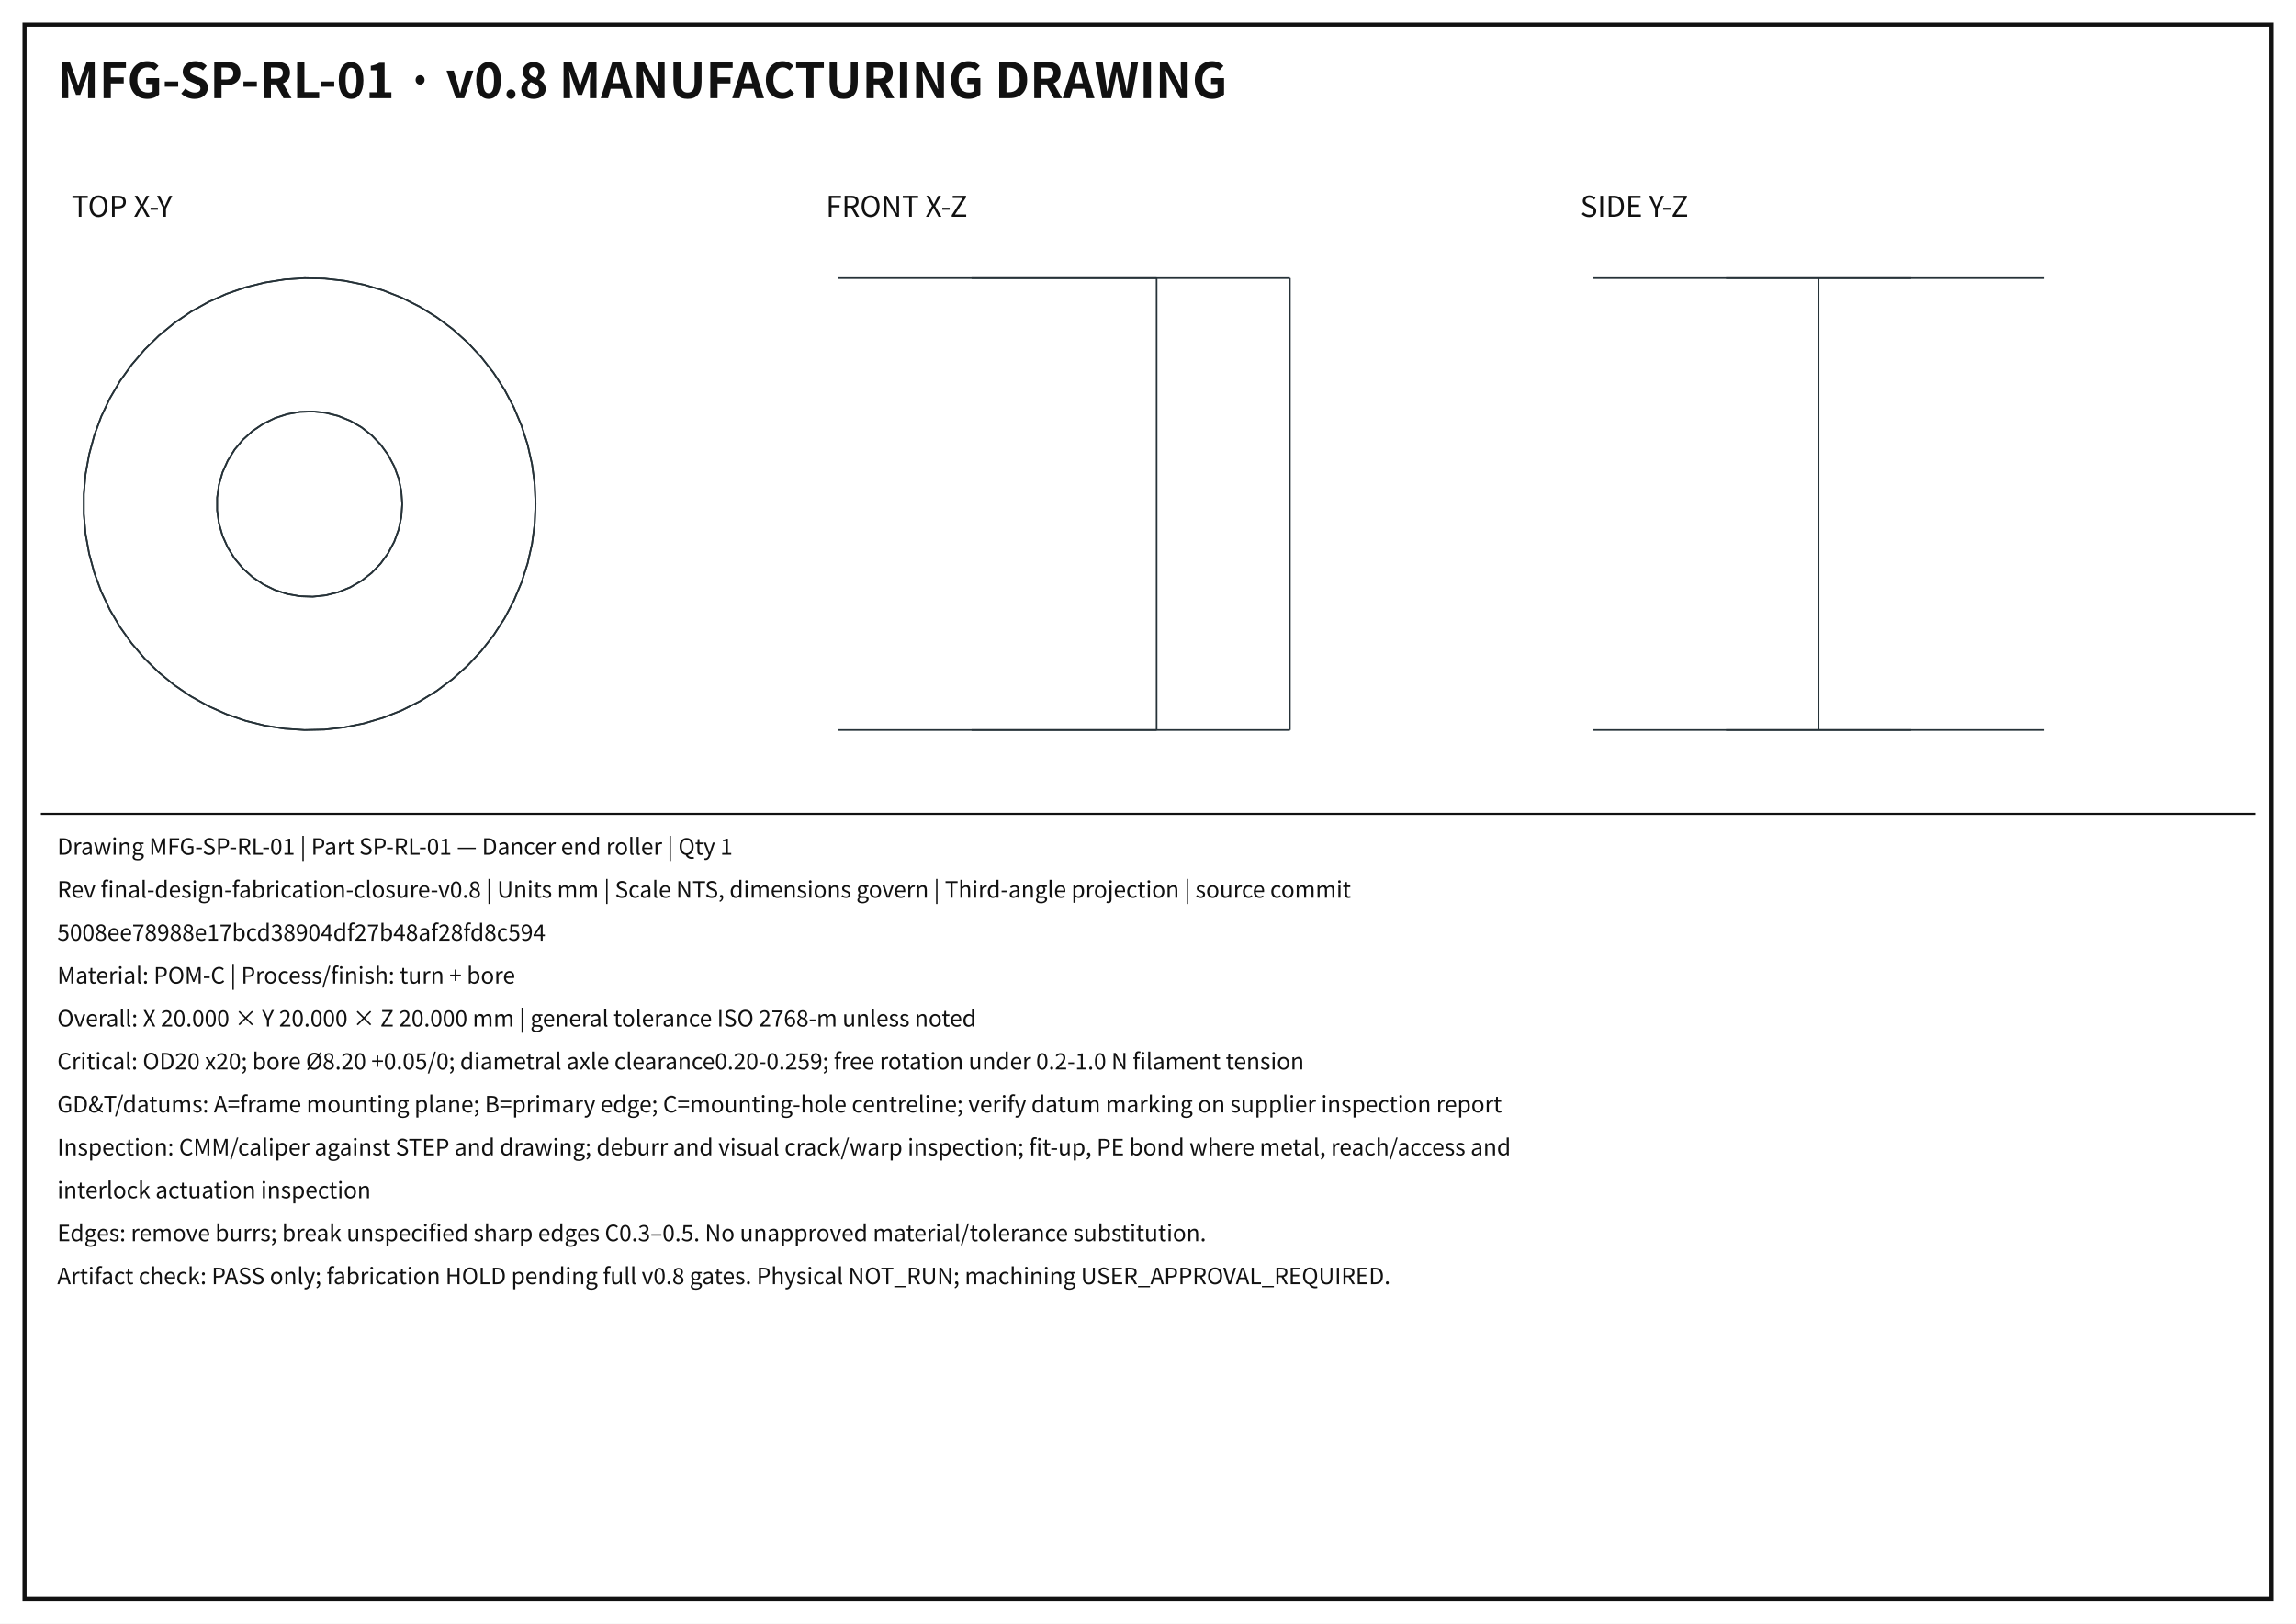
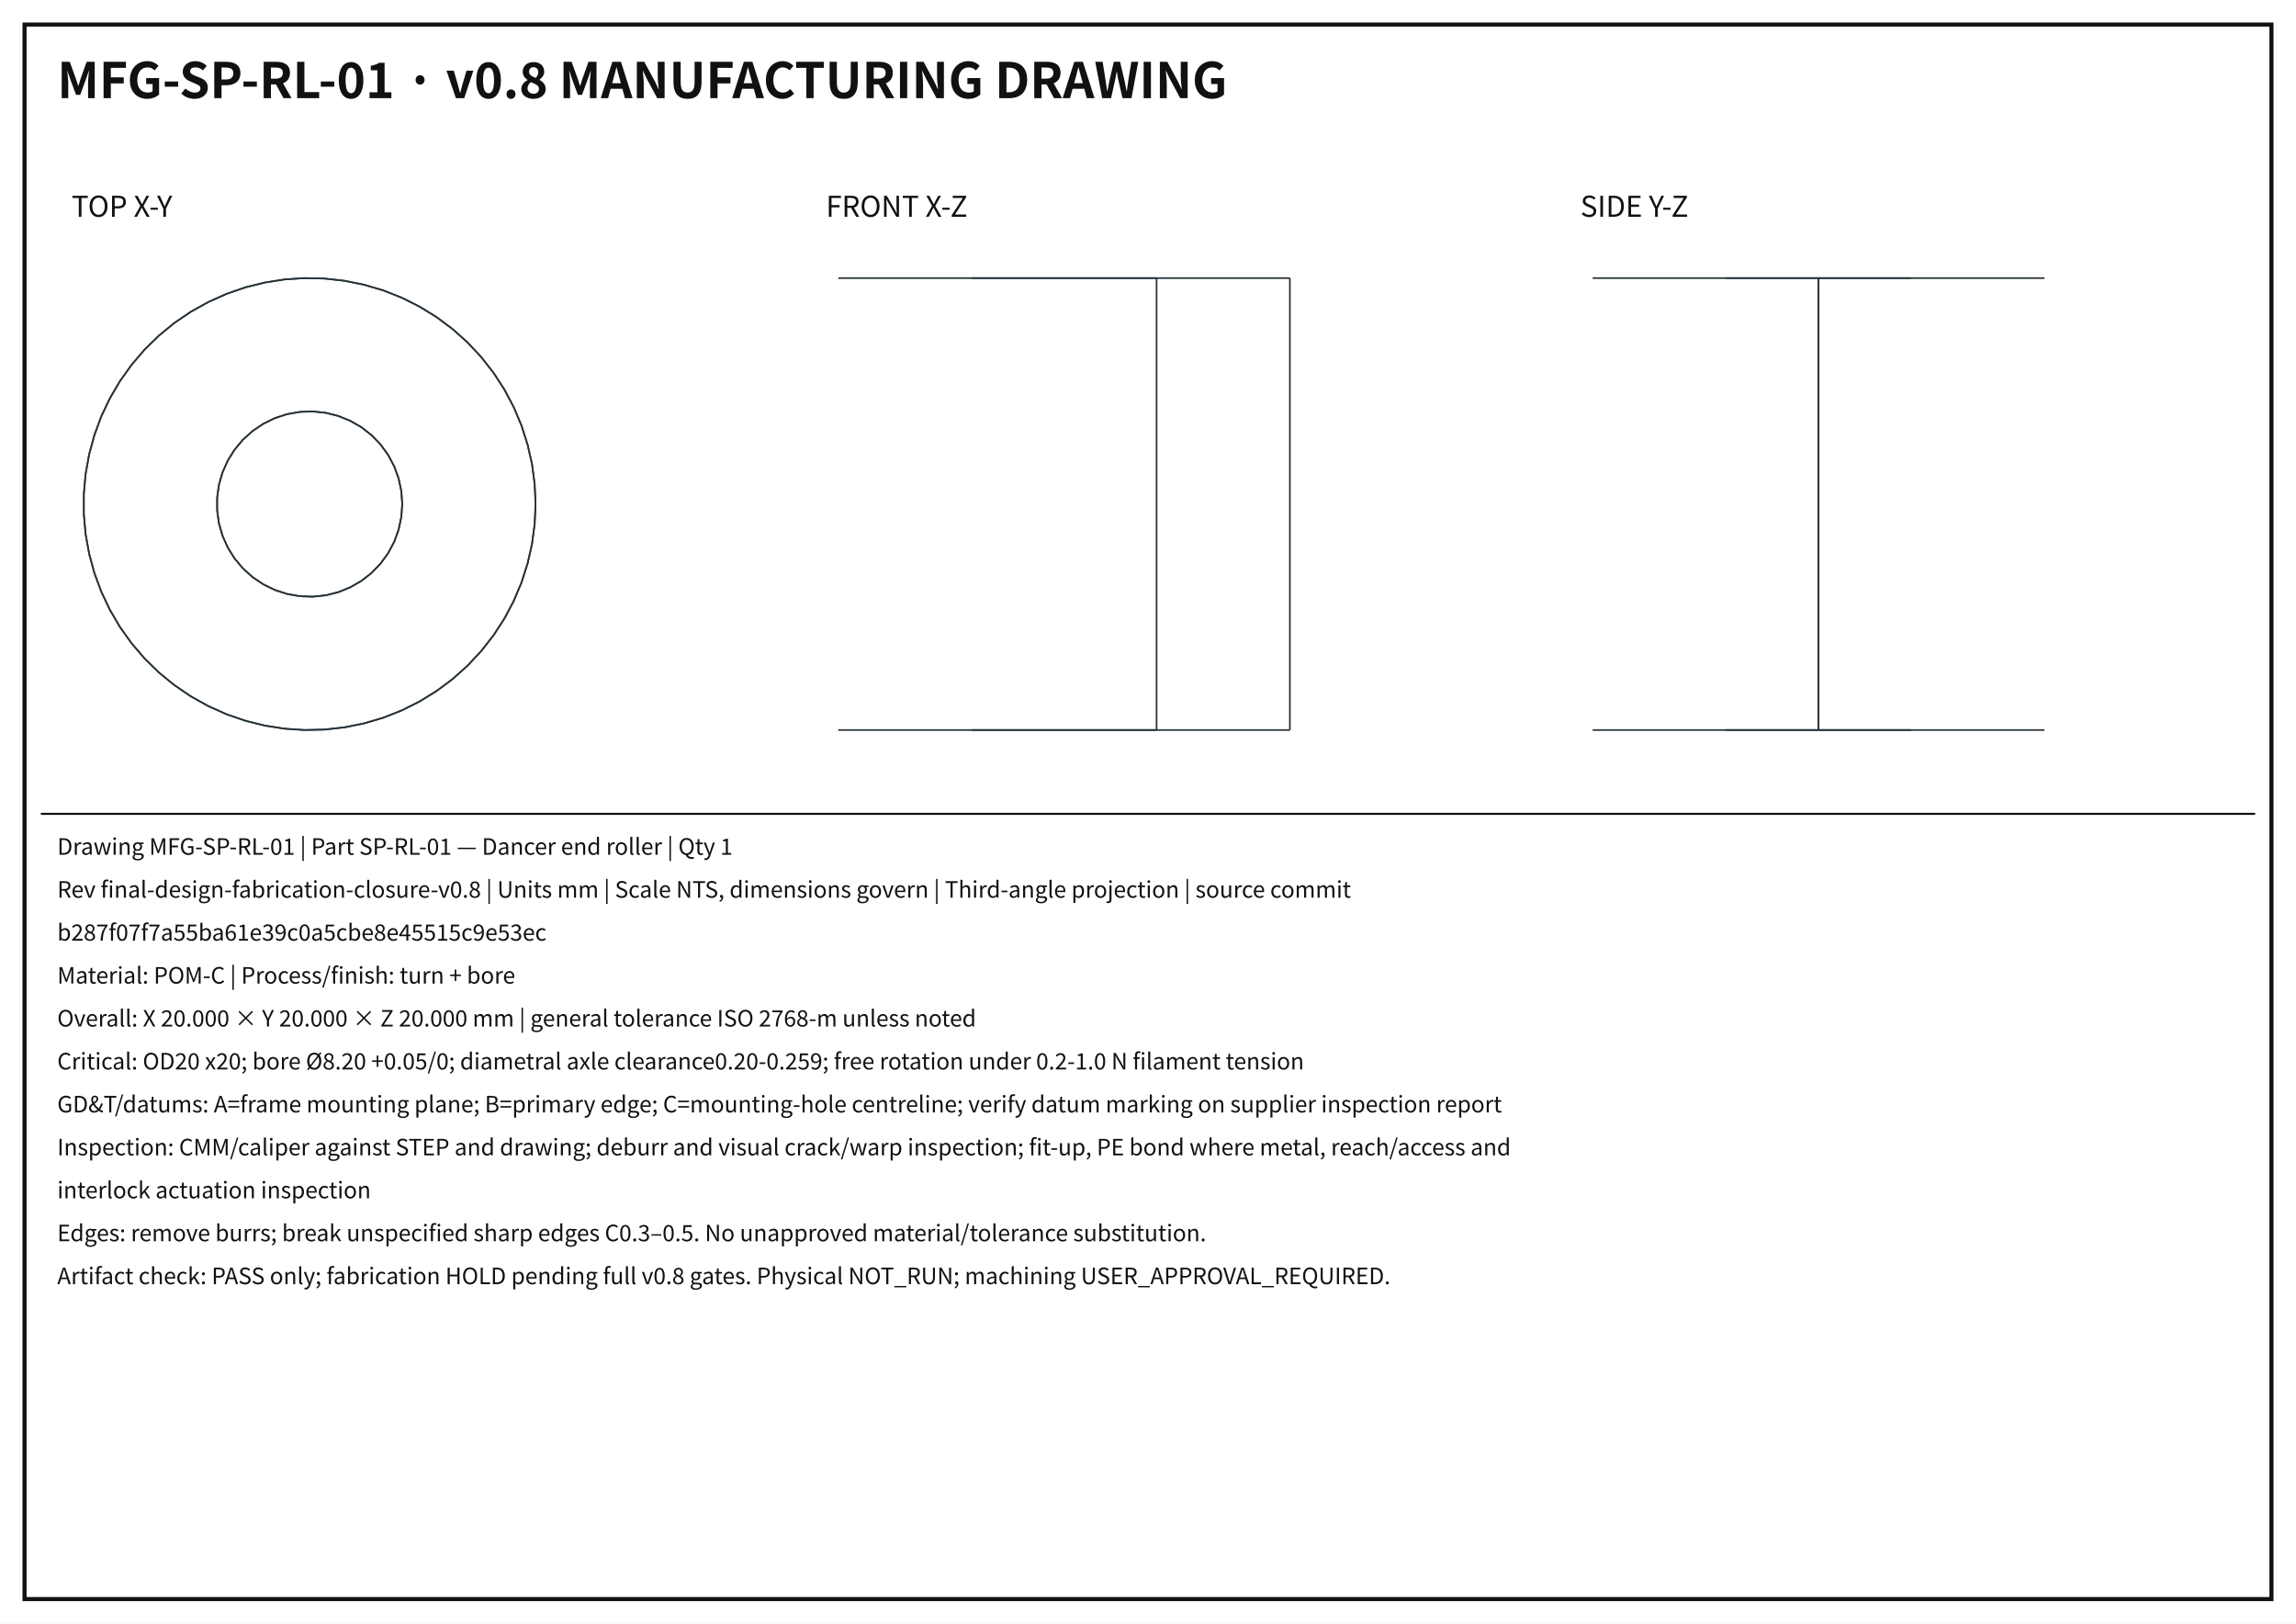
<svg xmlns="http://www.w3.org/2000/svg" width="1123" height="794" viewBox="0 0 1123 794">
  <rect width="1123" height="794" fill="white" />
  <rect x="12" y="12" width="1099" height="770" fill="none" stroke="#111" stroke-width="2" />
  <g font-family="Noto Sans CJK KR,sans-serif" fill="#111">
    <text x="28" y="48" font-size="24" font-weight="bold">MFG-SP-RL-01 · v0.8 MANUFACTURING DRAWING</text>
    <text x="35" y="106" font-size="14">TOP X-Y</text>
    <polyline points="261.95,246.50 261.51,236.73 260.22,227.04 258.07,217.50 255.09,208.19 251.30,199.17 246.73,190.53 241.41,182.33 235.38,174.63 228.70,167.49 221.42,160.96 213.58,155.11 205.26,149.98 196.52,145.59 187.43,142.00 178.05,139.23 168.47,137.30 158.75,136.22 148.97,136.00 139.22,136.65 129.56,138.16 120.07,140.51 110.82,143.70 101.90,147.69 93.36,152.45 85.27,157.95 77.70,164.14 70.71,170.98 64.36,178.41 58.68,186.37 53.73,194.80 49.54,203.64 46.15,212.81 43.59,222.25 41.86,231.87 41.00,241.61 41.00,251.39 41.86,261.13 43.59,270.75 46.15,280.19 49.54,289.36 53.73,298.20 58.68,306.63 64.36,314.59 70.71,322.02 77.70,328.86 85.27,335.05 93.36,340.55 101.90,345.31 110.82,349.30 120.07,352.49 129.56,354.84 139.22,356.35 148.97,357.00 158.75,356.78 168.47,355.70 178.05,353.77 187.43,351.00 196.52,347.41 205.26,343.02 213.58,337.89 221.42,332.04 228.70,325.51 235.38,318.37 241.41,310.67 246.73,302.47 251.30,293.83 255.09,284.81 258.07,275.50 260.22,265.96 261.51,256.27 261.95,246.50" fill="none" stroke="#263238" stroke-width="0.8" />
    <polyline points="261.95,246.50 261.95,246.50" fill="none" stroke="#263238" stroke-width="0.8" />
    <polyline points="261.95,246.50 261.51,236.73 260.22,227.04 258.07,217.50 255.09,208.19 251.30,199.17 246.73,190.53 241.41,182.33 235.38,174.63 228.70,167.49 221.42,160.96 213.58,155.11 205.26,149.98 196.52,145.59 187.43,142.00 178.05,139.23 168.47,137.30 158.75,136.22 148.97,136.00 139.22,136.65 129.56,138.16 120.07,140.51 110.82,143.70 101.90,147.69 93.36,152.45 85.27,157.95 77.70,164.14 70.71,170.98 64.36,178.41 58.68,186.37 53.73,194.80 49.54,203.64 46.15,212.81 43.59,222.25 41.86,231.87 41.00,241.61 41.00,251.39 41.86,261.13 43.59,270.75 46.15,280.19 49.54,289.36 53.73,298.20 58.68,306.63 64.36,314.59 70.71,322.02 77.70,328.86 85.27,335.05 93.36,340.55 101.90,345.31 110.82,349.30 120.07,352.49 129.56,354.84 139.22,356.35 148.97,357.00 158.75,356.78 168.47,355.70 178.05,353.77 187.43,351.00 196.52,347.41 205.26,343.02 213.58,337.89 221.42,332.04 228.70,325.51 235.38,318.37 241.41,310.67 246.73,302.47 251.30,293.83 255.09,284.81 258.07,275.50 260.22,265.96 261.51,256.27 261.95,246.50" fill="none" stroke="#263238" stroke-width="0.8" />
    <polyline points="196.73,246.50 196.29,240.19 194.98,234.01 192.82,228.07 189.85,222.49 186.13,217.37 181.74,212.82 176.76,208.93 171.28,205.77 165.42,203.40 159.29,201.87 153.00,201.21 146.68,201.43 140.46,202.53 134.44,204.48 128.76,207.26 123.52,210.79 118.82,215.02 114.76,219.86 111.41,225.23 108.84,231.00 107.09,237.08 106.21,243.34 106.21,249.66 107.09,255.92 108.84,262.00 111.41,267.77 114.76,273.14 118.82,277.98 123.52,282.21 128.76,285.74 134.44,288.52 140.46,290.47 146.68,291.57 153.00,291.79 159.29,291.13 165.42,289.60 171.28,287.23 176.76,284.07 181.74,280.18 186.13,275.63 189.85,270.51 192.82,264.93 194.98,258.99 196.29,252.81 196.73,246.50" fill="none" stroke="#263238" stroke-width="0.8" />
    <polyline points="196.73,246.50 196.29,240.19 194.98,234.01 192.82,228.07 189.85,222.49 186.13,217.37 181.74,212.82 176.76,208.93 171.28,205.77 165.42,203.40 159.29,201.87 153.00,201.21 146.68,201.43 140.46,202.53 134.44,204.48 128.76,207.26 123.52,210.79 118.82,215.02 114.76,219.86 111.41,225.23 108.84,231.00 107.09,237.08 106.21,243.34 106.21,249.66 107.09,255.92 108.84,262.00 111.41,267.77 114.76,273.14 118.82,277.98 123.52,282.21 128.76,285.74 134.44,288.52 140.46,290.47 146.68,291.57 153.00,291.79 159.29,291.13 165.42,289.60 171.28,287.23 176.76,284.07 181.74,280.18 186.13,275.63 189.85,270.51 192.82,264.93 194.98,258.99 196.29,252.81 196.73,246.50" fill="none" stroke="#263238" stroke-width="0.8" />
    <polyline points="196.73,246.50 196.73,246.50" fill="none" stroke="#263238" stroke-width="0.8" />
    <text x="404" y="106" font-size="14">FRONT X-Z</text>
    <polyline points="630.89,136.00 630.46,136.00 629.17,136.00 627.02,136.00 624.04,136.00 620.25,136.00 615.68,136.00 610.36,136.00 604.34,136.00 597.66,136.00 590.37,136.00 582.54,136.00 574.22,136.00 565.49,136.00 556.39,136.00 547.02,136.00 537.44,136.00 527.72,136.00 517.95,136.00 508.19,136.00 498.53,136.00 489.05,136.00 479.81,136.00 470.88,136.00 462.34,136.00 454.26,136.00 446.70,136.00 439.71,136.00 433.35,136.00 427.67,136.00 422.72,136.00 418.54,136.00 415.15,136.00 412.59,136.00 410.86,136.00 410.00,136.00 410.00,136.00 410.86,136.00 412.59,136.00 415.15,136.00 418.54,136.00 422.72,136.00 427.67,136.00 433.35,136.00 439.71,136.00 446.70,136.00 454.26,136.00 462.34,136.00 470.88,136.00 479.81,136.00 489.05,136.00 498.53,136.00 508.19,136.00 517.95,136.00 527.72,136.00 537.44,136.00 547.02,136.00 556.39,136.00 565.49,136.00 574.22,136.00 582.54,136.00 590.37,136.00 597.66,136.00 604.34,136.00 610.36,136.00 615.68,136.00 620.25,136.00 624.04,136.00 627.02,136.00 629.17,136.00 630.46,136.00 630.89,136.00" fill="none" stroke="#263238" stroke-width="0.8" />
    <polyline points="630.89,357.00 630.89,136.00" fill="none" stroke="#263238" stroke-width="0.8" />
    <polyline points="630.89,357.00 630.46,357.00 629.17,357.00 627.02,357.00 624.04,357.00 620.25,357.00 615.68,357.00 610.36,357.00 604.34,357.00 597.66,357.00 590.37,357.00 582.54,357.00 574.22,357.00 565.49,357.00 556.39,357.00 547.02,357.00 537.44,357.00 527.72,357.00 517.95,357.00 508.19,357.00 498.53,357.00 489.05,357.00 479.81,357.00 470.88,357.00 462.34,357.00 454.26,357.00 446.70,357.00 439.71,357.00 433.35,357.00 427.67,357.00 422.72,357.00 418.54,357.00 415.15,357.00 412.59,357.00 410.86,357.00 410.00,357.00 410.00,357.00 410.86,357.00 412.59,357.00 415.15,357.00 418.54,357.00 422.72,357.00 427.67,357.00 433.35,357.00 439.71,357.00 446.70,357.00 454.26,357.00 462.34,357.00 470.88,357.00 479.81,357.00 489.05,357.00 498.53,357.00 508.19,357.00 517.95,357.00 527.72,357.00 537.44,357.00 547.02,357.00 556.39,357.00 565.49,357.00 574.22,357.00 582.54,357.00 590.37,357.00 597.66,357.00 604.34,357.00 610.36,357.00 615.68,357.00 620.25,357.00 624.04,357.00 627.02,357.00 629.17,357.00 630.46,357.00 630.89,357.00" fill="none" stroke="#263238" stroke-width="0.8" />
    <polyline points="565.70,136.00 565.26,136.00 563.94,136.00 561.78,136.00 558.81,136.00 555.10,136.00 550.71,136.00 545.73,136.00 540.25,136.00 534.39,136.00 528.26,136.00 521.97,136.00 515.66,136.00 509.43,136.00 503.42,136.00 497.74,136.00 492.50,136.00 487.80,136.00 483.74,136.00 480.39,136.00 477.82,136.00 476.08,136.00 475.20,136.00 475.20,136.00 476.08,136.00 477.82,136.00 480.39,136.00 483.74,136.00 487.80,136.00 492.50,136.00 497.74,136.00 503.42,136.00 509.43,136.00 515.66,136.00 521.97,136.00 528.26,136.00 534.39,136.00 540.25,136.00 545.73,136.00 550.71,136.00 555.10,136.00 558.81,136.00 561.78,136.00 563.94,136.00 565.26,136.00 565.70,136.00" fill="none" stroke="#263238" stroke-width="0.8" />
    <polyline points="565.70,357.00 565.26,357.00 563.94,357.00 561.78,357.00 558.81,357.00 555.10,357.00 550.71,357.00 545.73,357.00 540.25,357.00 534.39,357.00 528.26,357.00 521.97,357.00 515.66,357.00 509.43,357.00 503.42,357.00 497.74,357.00 492.50,357.00 487.80,357.00 483.74,357.00 480.39,357.00 477.82,357.00 476.08,357.00 475.20,357.00 475.20,357.00 476.08,357.00 477.82,357.00 480.39,357.00 483.74,357.00 487.80,357.00 492.50,357.00 497.74,357.00 503.42,357.00 509.43,357.00 515.66,357.00 521.97,357.00 528.26,357.00 534.39,357.00 540.25,357.00 545.73,357.00 550.71,357.00 555.10,357.00 558.81,357.00 561.78,357.00 563.94,357.00 565.26,357.00 565.70,357.00" fill="none" stroke="#263238" stroke-width="0.8" />
    <polyline points="565.70,357.00 565.70,136.00" fill="none" stroke="#263238" stroke-width="0.8" />
    <text x="773" y="106" font-size="14">SIDE Y-Z</text>
    <polyline points="889.47,136.00 899.24,136.00 908.93,136.00 918.47,136.00 927.78,136.00 936.79,136.00 945.43,136.00 953.63,136.00 961.33,136.00 968.47,136.00 974.99,136.00 980.84,136.00 985.97,136.00 990.35,136.00 993.94,136.00 996.72,136.00 998.65,136.00 999.73,136.00 999.95,136.00 999.30,136.00 997.79,136.00 995.43,136.00 992.25,136.00 988.26,136.00 983.50,136.00 978.00,136.00 971.81,136.00 964.97,136.00 957.55,136.00 949.59,136.00 941.16,136.00 932.32,136.00 923.15,136.00 913.72,136.00 904.10,136.00 894.36,136.00 884.59,136.00 874.85,136.00 865.23,136.00 855.79,136.00 846.62,136.00 837.79,136.00 829.36,136.00 821.40,136.00 813.97,136.00 807.14,136.00 800.95,136.00 795.45,136.00 790.69,136.00 786.70,136.00 783.51,136.00 781.16,136.00 779.65,136.00 779.00,136.00 779.22,136.00 780.30,136.00 782.23,136.00 785.00,136.00 788.59,136.00 792.97,136.00 798.11,136.00 803.96,136.00 810.48,136.00 817.62,136.00 825.32,136.00 833.52,136.00 842.16,136.00 851.17,136.00 860.48,136.00 870.02,136.00 879.71,136.00 889.47,136.00" fill="none" stroke="#263238" stroke-width="0.8" />
    <polyline points="889.47,357.00 889.47,136.00" fill="none" stroke="#263238" stroke-width="0.8" />
    <polyline points="889.47,357.00 899.24,357.00 908.93,357.00 918.47,357.00 927.78,357.00 936.79,357.00 945.43,357.00 953.63,357.00 961.33,357.00 968.47,357.00 974.99,357.00 980.84,357.00 985.97,357.00 990.35,357.00 993.94,357.00 996.72,357.00 998.65,357.00 999.73,357.00 999.95,357.00 999.30,357.00 997.79,357.00 995.43,357.00 992.25,357.00 988.26,357.00 983.50,357.00 978.00,357.00 971.81,357.00 964.97,357.00 957.55,357.00 949.59,357.00 941.16,357.00 932.32,357.00 923.15,357.00 913.72,357.00 904.10,357.00 894.36,357.00 884.59,357.00 874.85,357.00 865.23,357.00 855.79,357.00 846.62,357.00 837.79,357.00 829.36,357.00 821.40,357.00 813.97,357.00 807.14,357.00 800.95,357.00 795.45,357.00 790.69,357.00 786.70,357.00 783.51,357.00 781.16,357.00 779.65,357.00 779.00,357.00 779.22,357.00 780.30,357.00 782.23,357.00 785.00,357.00 788.59,357.00 792.97,357.00 798.11,357.00 803.96,357.00 810.48,357.00 817.62,357.00 825.32,357.00 833.52,357.00 842.16,357.00 851.17,357.00 860.48,357.00 870.02,357.00 879.71,357.00 889.47,357.00" fill="none" stroke="#263238" stroke-width="0.8" />
    <polyline points="889.47,136.00 895.78,136.00 901.96,136.00 907.90,136.00 913.48,136.00 918.59,136.00 923.14,136.00 927.03,136.00 930.19,136.00 932.56,136.00 934.09,136.00 934.75,136.00 934.53,136.00 933.43,136.00 931.48,136.00 928.71,136.00 925.17,136.00 920.94,136.00 916.10,136.00 910.74,136.00 904.97,136.00 898.89,136.00 892.63,136.00 886.31,136.00 880.05,136.00 873.98,136.00 868.20,136.00 862.84,136.00 858.00,136.00 853.77,136.00 850.24,136.00 847.47,136.00 845.51,136.00 844.42,136.00 844.20,136.00 844.86,136.00 846.39,136.00 848.75,136.00 851.91,136.00 855.80,136.00 860.35,136.00 865.46,136.00 871.05,136.00 876.99,136.00 883.17,136.00 889.47,136.00" fill="none" stroke="#263238" stroke-width="0.8" />
    <polyline points="889.47,357.00 895.78,357.00 901.96,357.00 907.90,357.00 913.48,357.00 918.59,357.00 923.14,357.00 927.03,357.00 930.19,357.00 932.56,357.00 934.09,357.00 934.75,357.00 934.53,357.00 933.43,357.00 931.48,357.00 928.71,357.00 925.17,357.00 920.94,357.00 916.10,357.00 910.74,357.00 904.97,357.00 898.89,357.00 892.63,357.00 886.31,357.00 880.05,357.00 873.98,357.00 868.20,357.00 862.84,357.00 858.00,357.00 853.77,357.00 850.24,357.00 847.47,357.00 845.51,357.00 844.42,357.00 844.20,357.00 844.86,357.00 846.39,357.00 848.75,357.00 851.91,357.00 855.80,357.00 860.35,357.00 865.46,357.00 871.05,357.00 876.99,357.00 883.17,357.00 889.47,357.00" fill="none" stroke="#263238" stroke-width="0.8" />
    <polyline points="889.47,357.00 889.47,136.00" fill="none" stroke="#263238" stroke-width="0.8" />
    <line x1="20" y1="398" x2="1103" y2="398" stroke="#111" />
    <text x="28" y="418" font-size="11">Drawing MFG-SP-RL-01 | Part SP-RL-01 — Dancer end roller | Qty 1</text>
    <text x="28" y="439" font-size="11">Rev final-design-fabrication-closure-v0.8 | Units mm | Scale NTS, dimensions govern | Third-angle projection | source commit</text>
-     <text x="28" y="460" font-size="11">5008ee78988e17bcd38904df27b48af28fd8c594</text>
+     <text x="28" y="460" font-size="11">b287f07f7a55ba61e39c0a5cbe8e45515c9e53ec</text>
    <text x="28" y="481" font-size="11">Material: POM-C | Process/finish: turn + bore</text>
    <text x="28" y="502" font-size="11">Overall: X 20.000 × Y 20.000 × Z 20.000 mm | general tolerance ISO 2768-m unless noted</text>
    <text x="28" y="523" font-size="11">Critical: OD20 x20; bore Ø8.20 +0.05/0; diametral axle clearance0.20-0.259; free rotation under 0.2-1.0 N filament tension</text>
    <text x="28" y="544" font-size="11">GD&amp;T/datums: A=frame mounting plane; B=primary edge; C=mounting-hole centreline; verify datum marking on supplier inspection report</text>
    <text x="28" y="565" font-size="11">Inspection: CMM/caliper against STEP and drawing; deburr and visual crack/warp inspection; fit-up, PE bond where metal, reach/access and</text>
    <text x="28" y="586" font-size="11">interlock actuation inspection</text>
    <text x="28" y="607" font-size="11">Edges: remove burrs; break unspecified sharp edges C0.3–0.5. No unapproved material/tolerance substitution.</text>
    <text x="28" y="628" font-size="11">Artifact check: PASS only; fabrication HOLD pending full v0.8 gates. Physical NOT_RUN; machining USER_APPROVAL_REQUIRED.</text>
  </g>
</svg>
